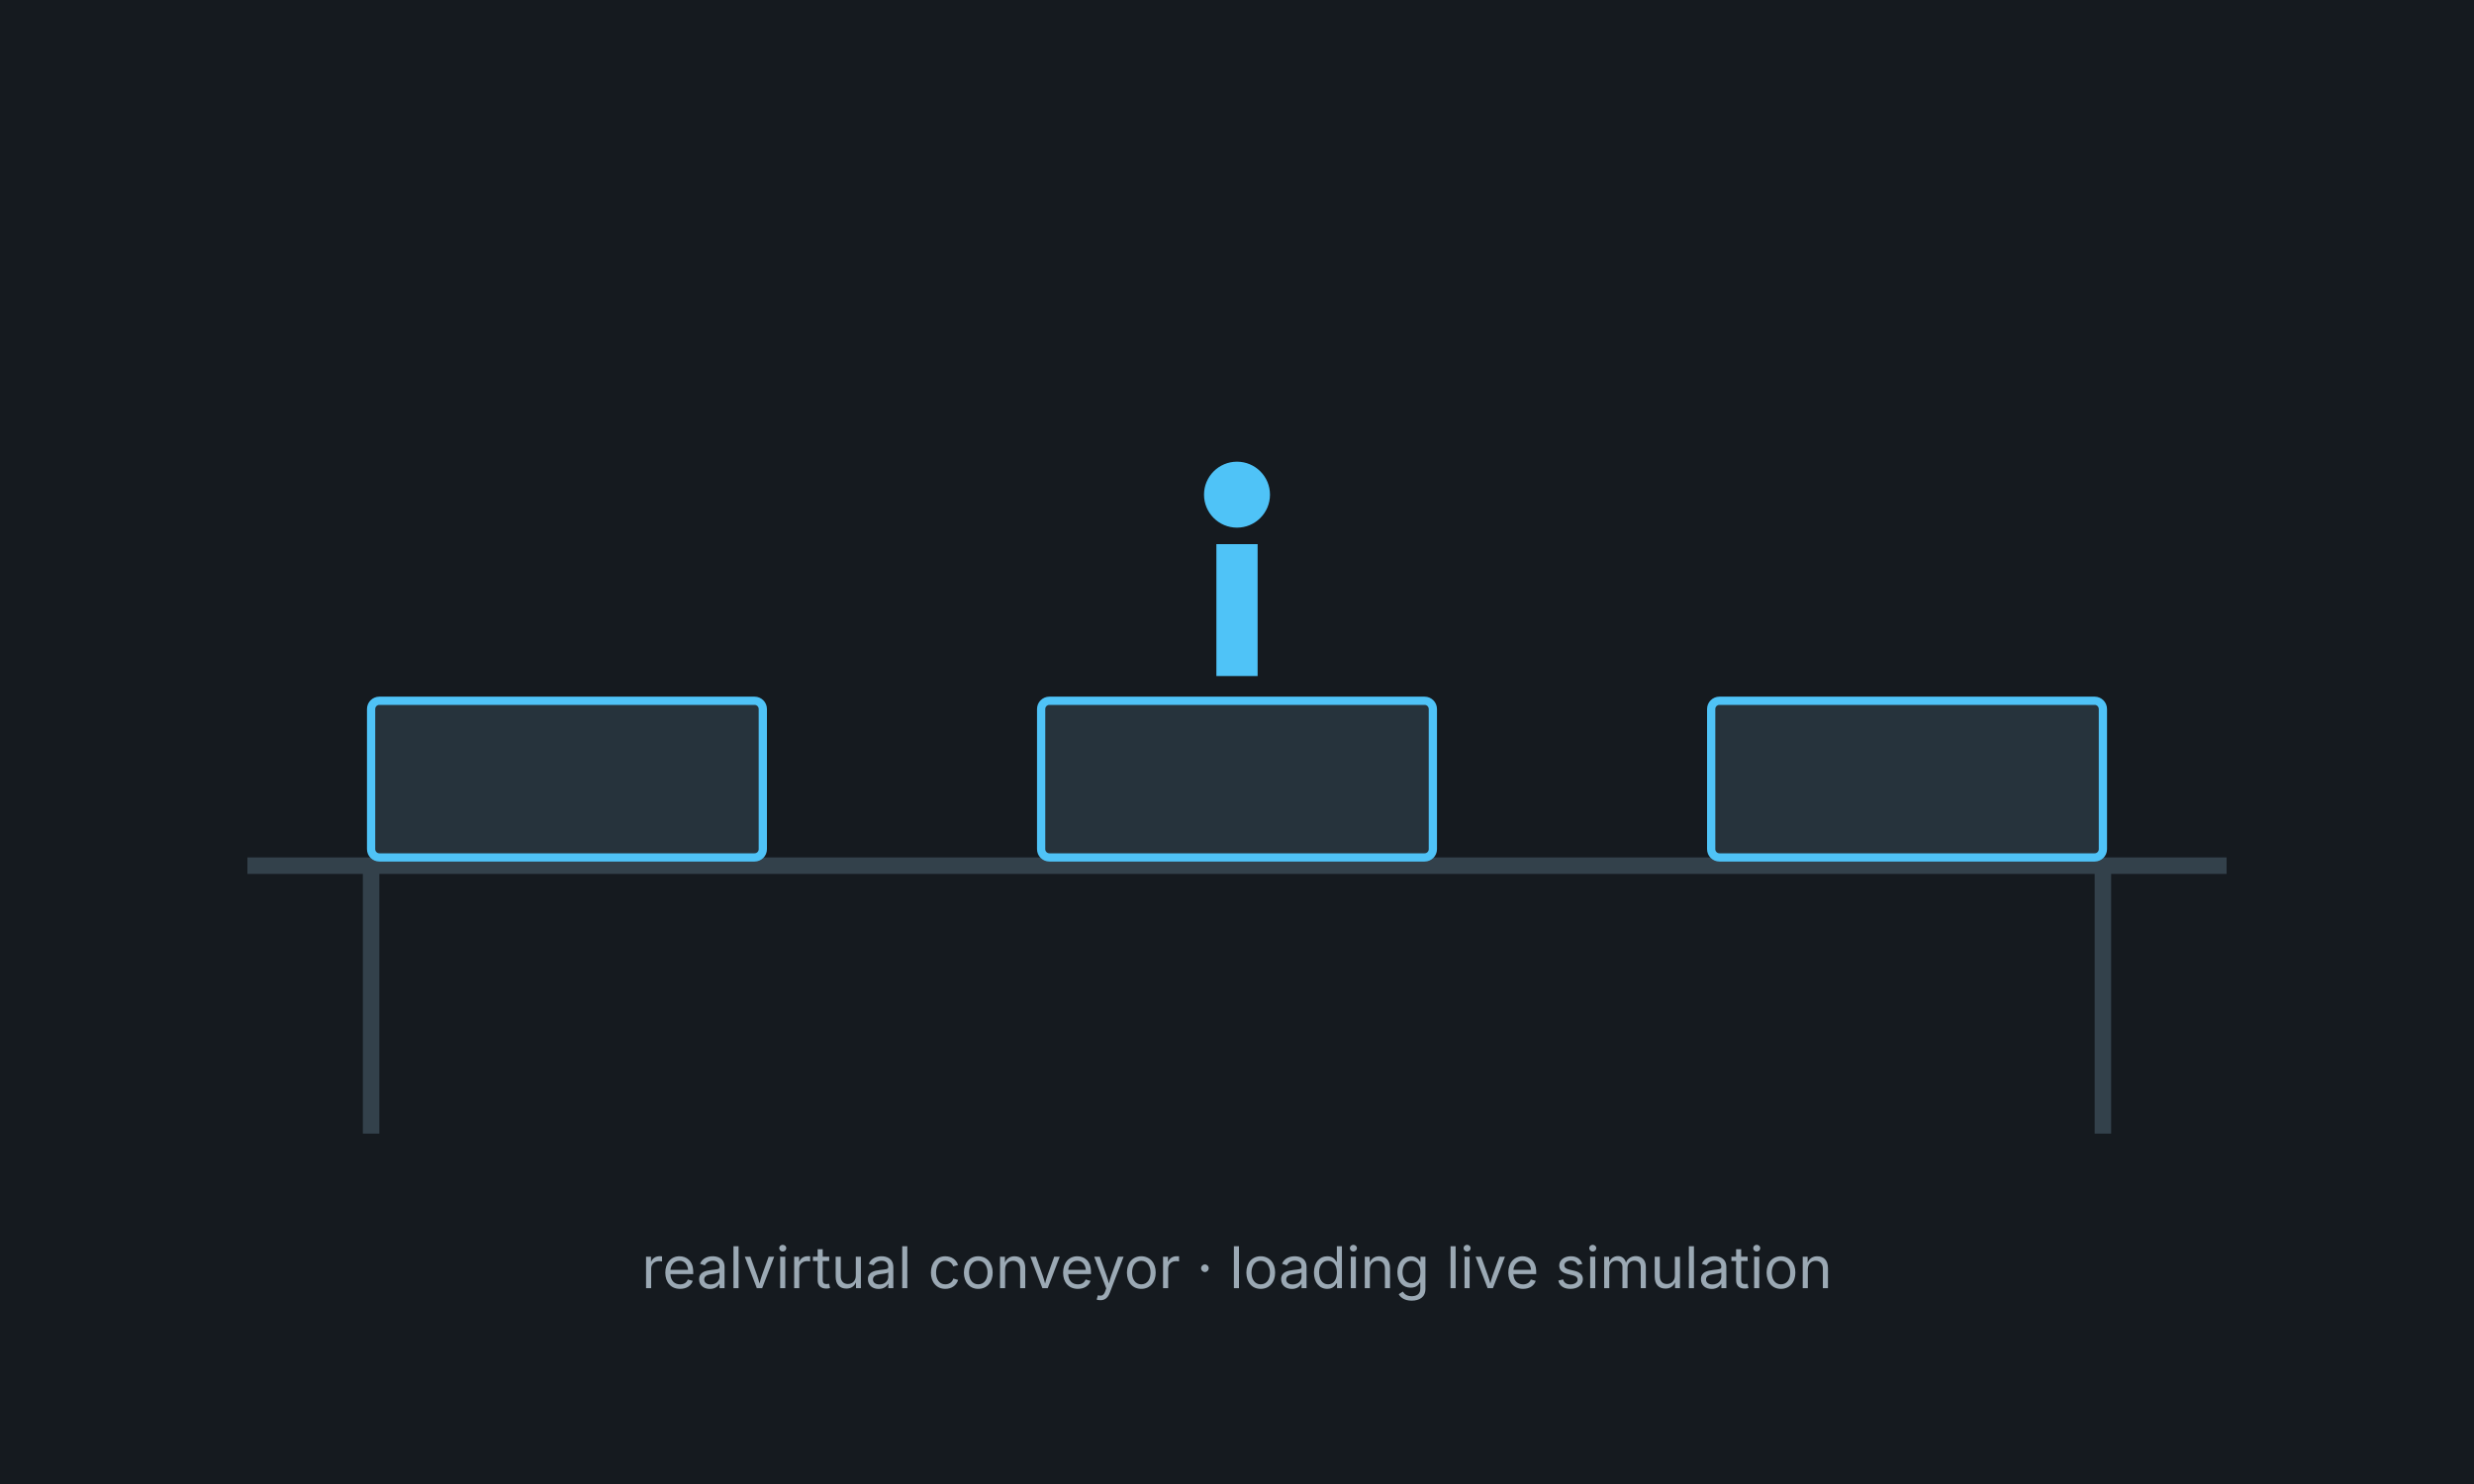
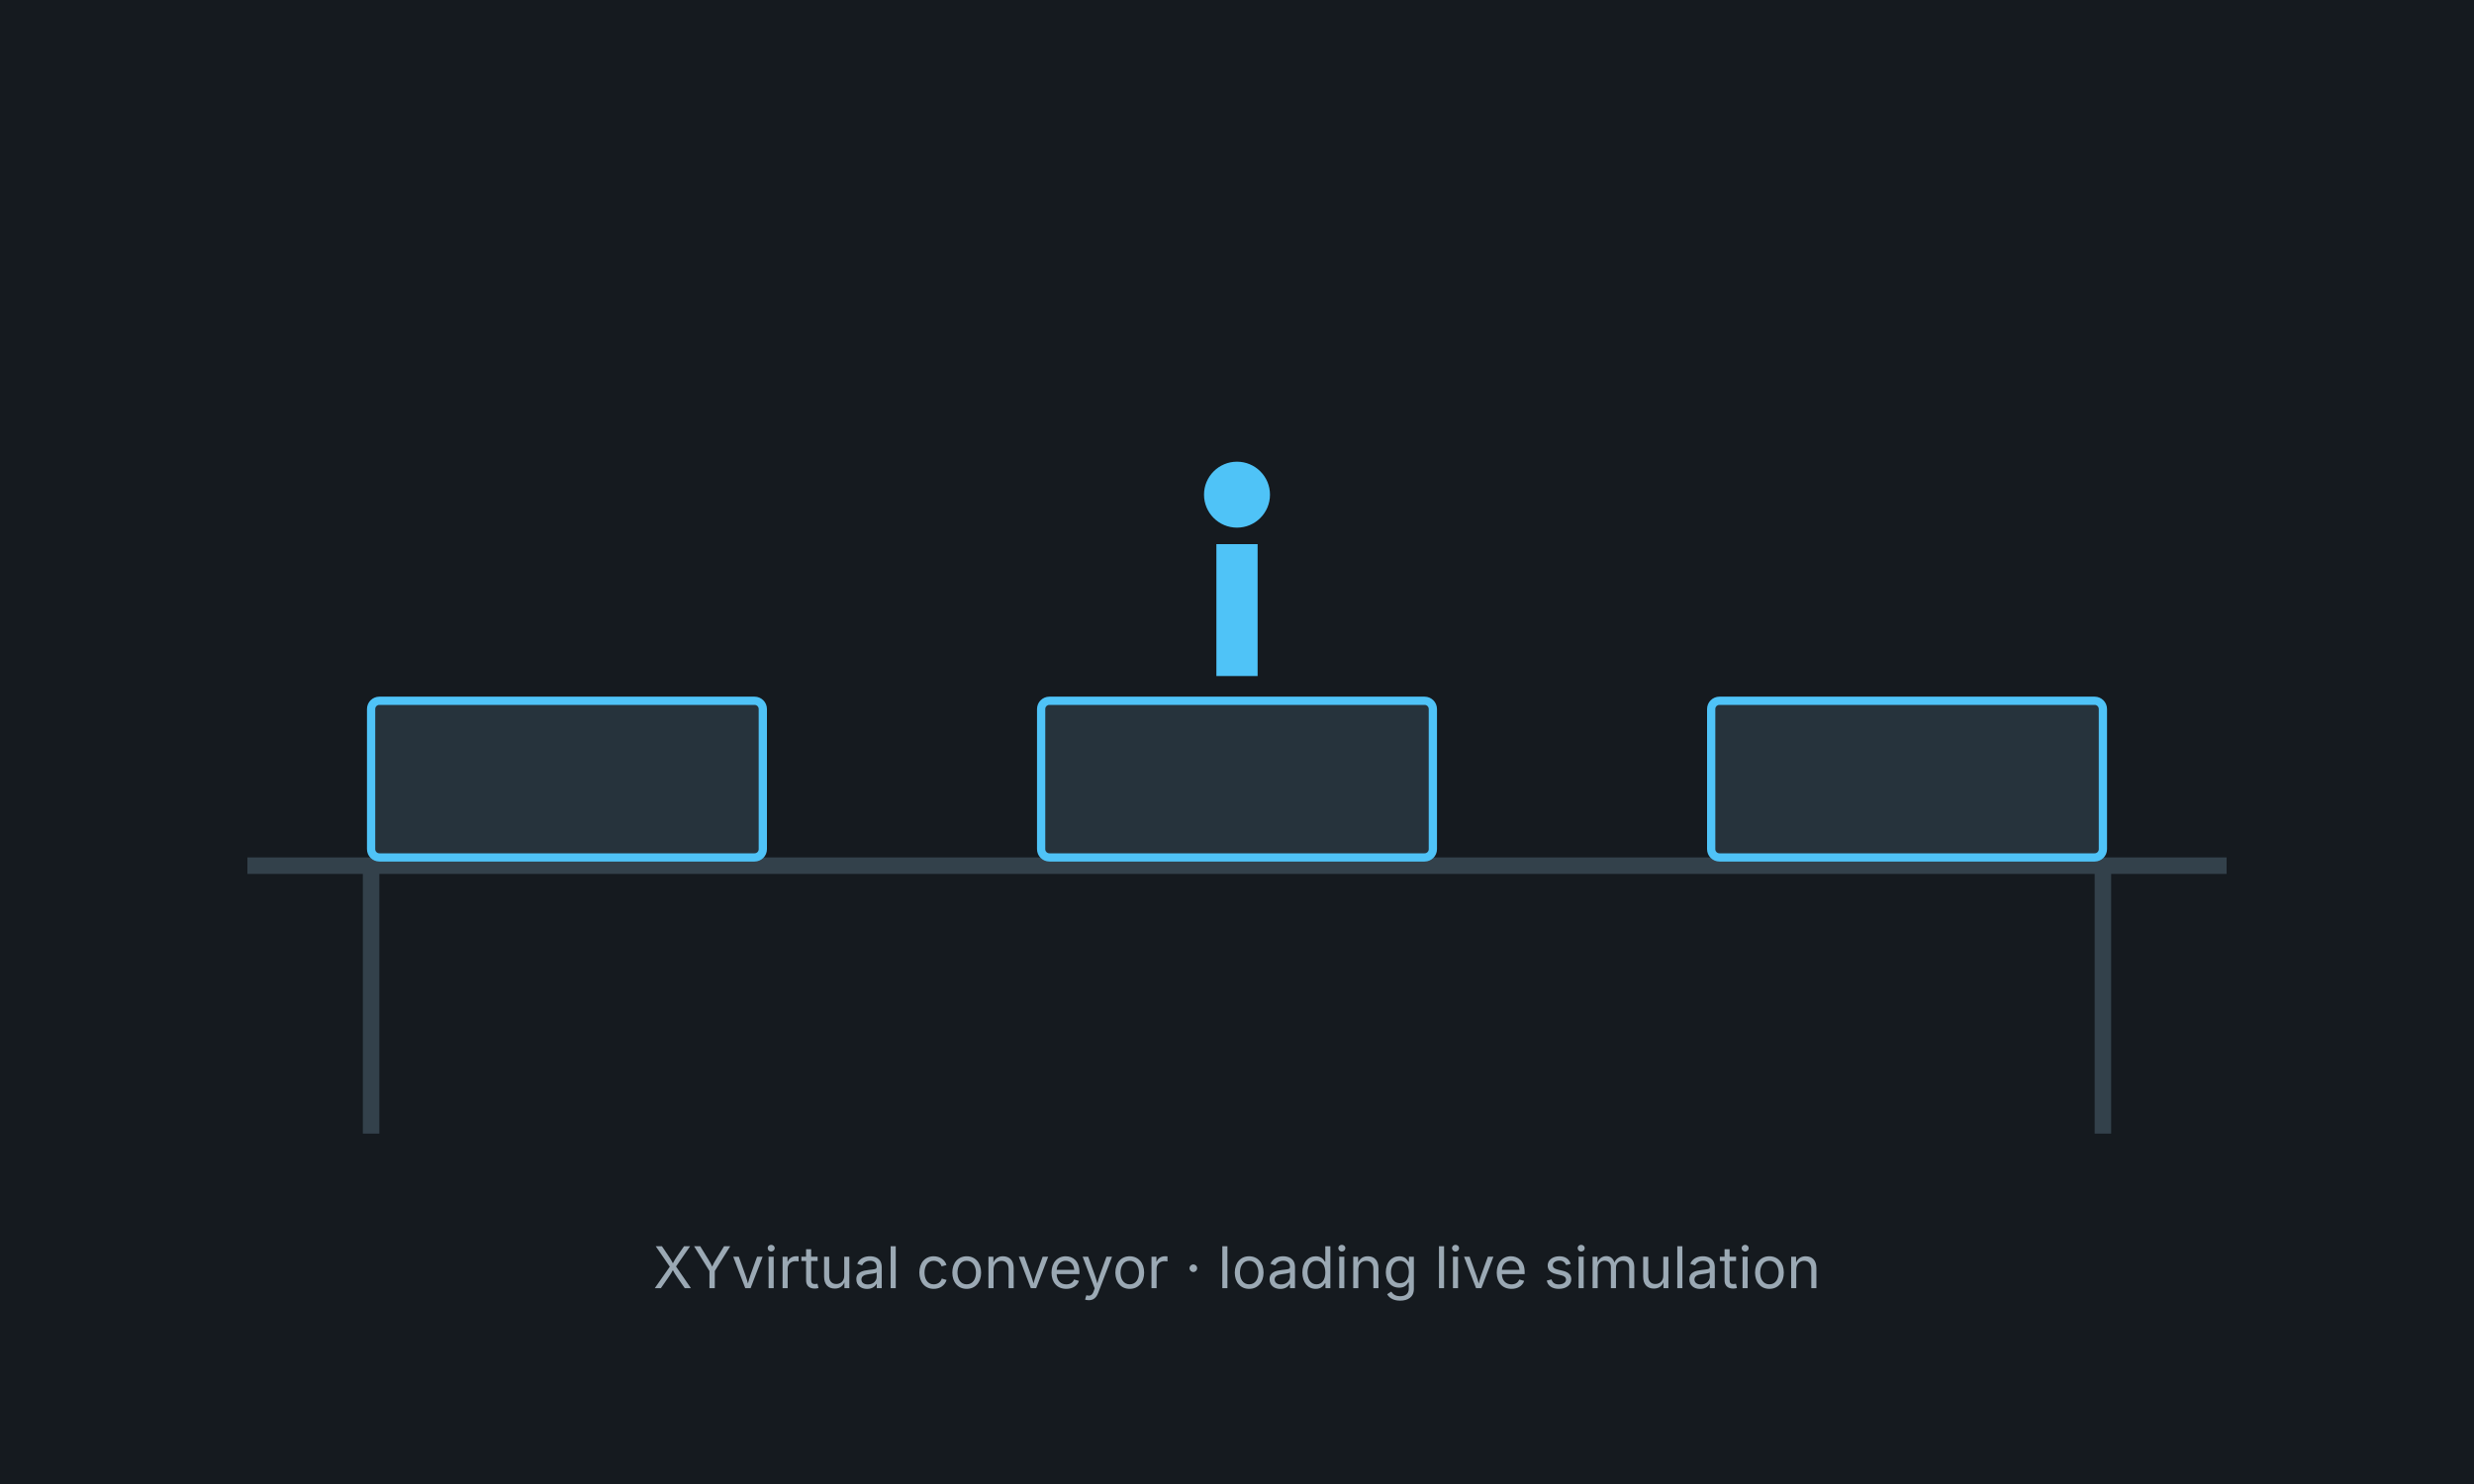
<svg xmlns="http://www.w3.org/2000/svg" width="1200" height="720" viewBox="0 0 1200 720" role="img" aria-label="Conveyor sensor vignette poster">
  <rect width="1200" height="720" fill="#151a1f" />
  <g fill="none" stroke="#33414b" stroke-width="8">
    <path d="M120 420h960" />
    <path d="M180 420v130m840-130v130" />
  </g>
  <g fill="#26333c" stroke="#4fc3f7" stroke-width="4">
    <rect x="180" y="340" width="190" height="76" rx="4" />
    <rect x="505" y="340" width="190" height="76" rx="4" />
    <rect x="830" y="340" width="190" height="76" rx="4" />
  </g>
  <g fill="#4fc3f7">
    <circle cx="600" cy="240" r="16" />
    <path d="M590 264h20v64h-20z" />
  </g>
-   <text x="600" y="625" fill="#9ba9b4" font-family="Inter,Arial,sans-serif" font-size="28" text-anchor="middle">realvirtual conveyor · loading live simulation</text>
+   <text x="600" y="625" fill="#9ba9b4" font-family="Inter,Arial,sans-serif" font-size="28" text-anchor="middle">XYvirtual conveyor · loading live simulation</text>
</svg>
